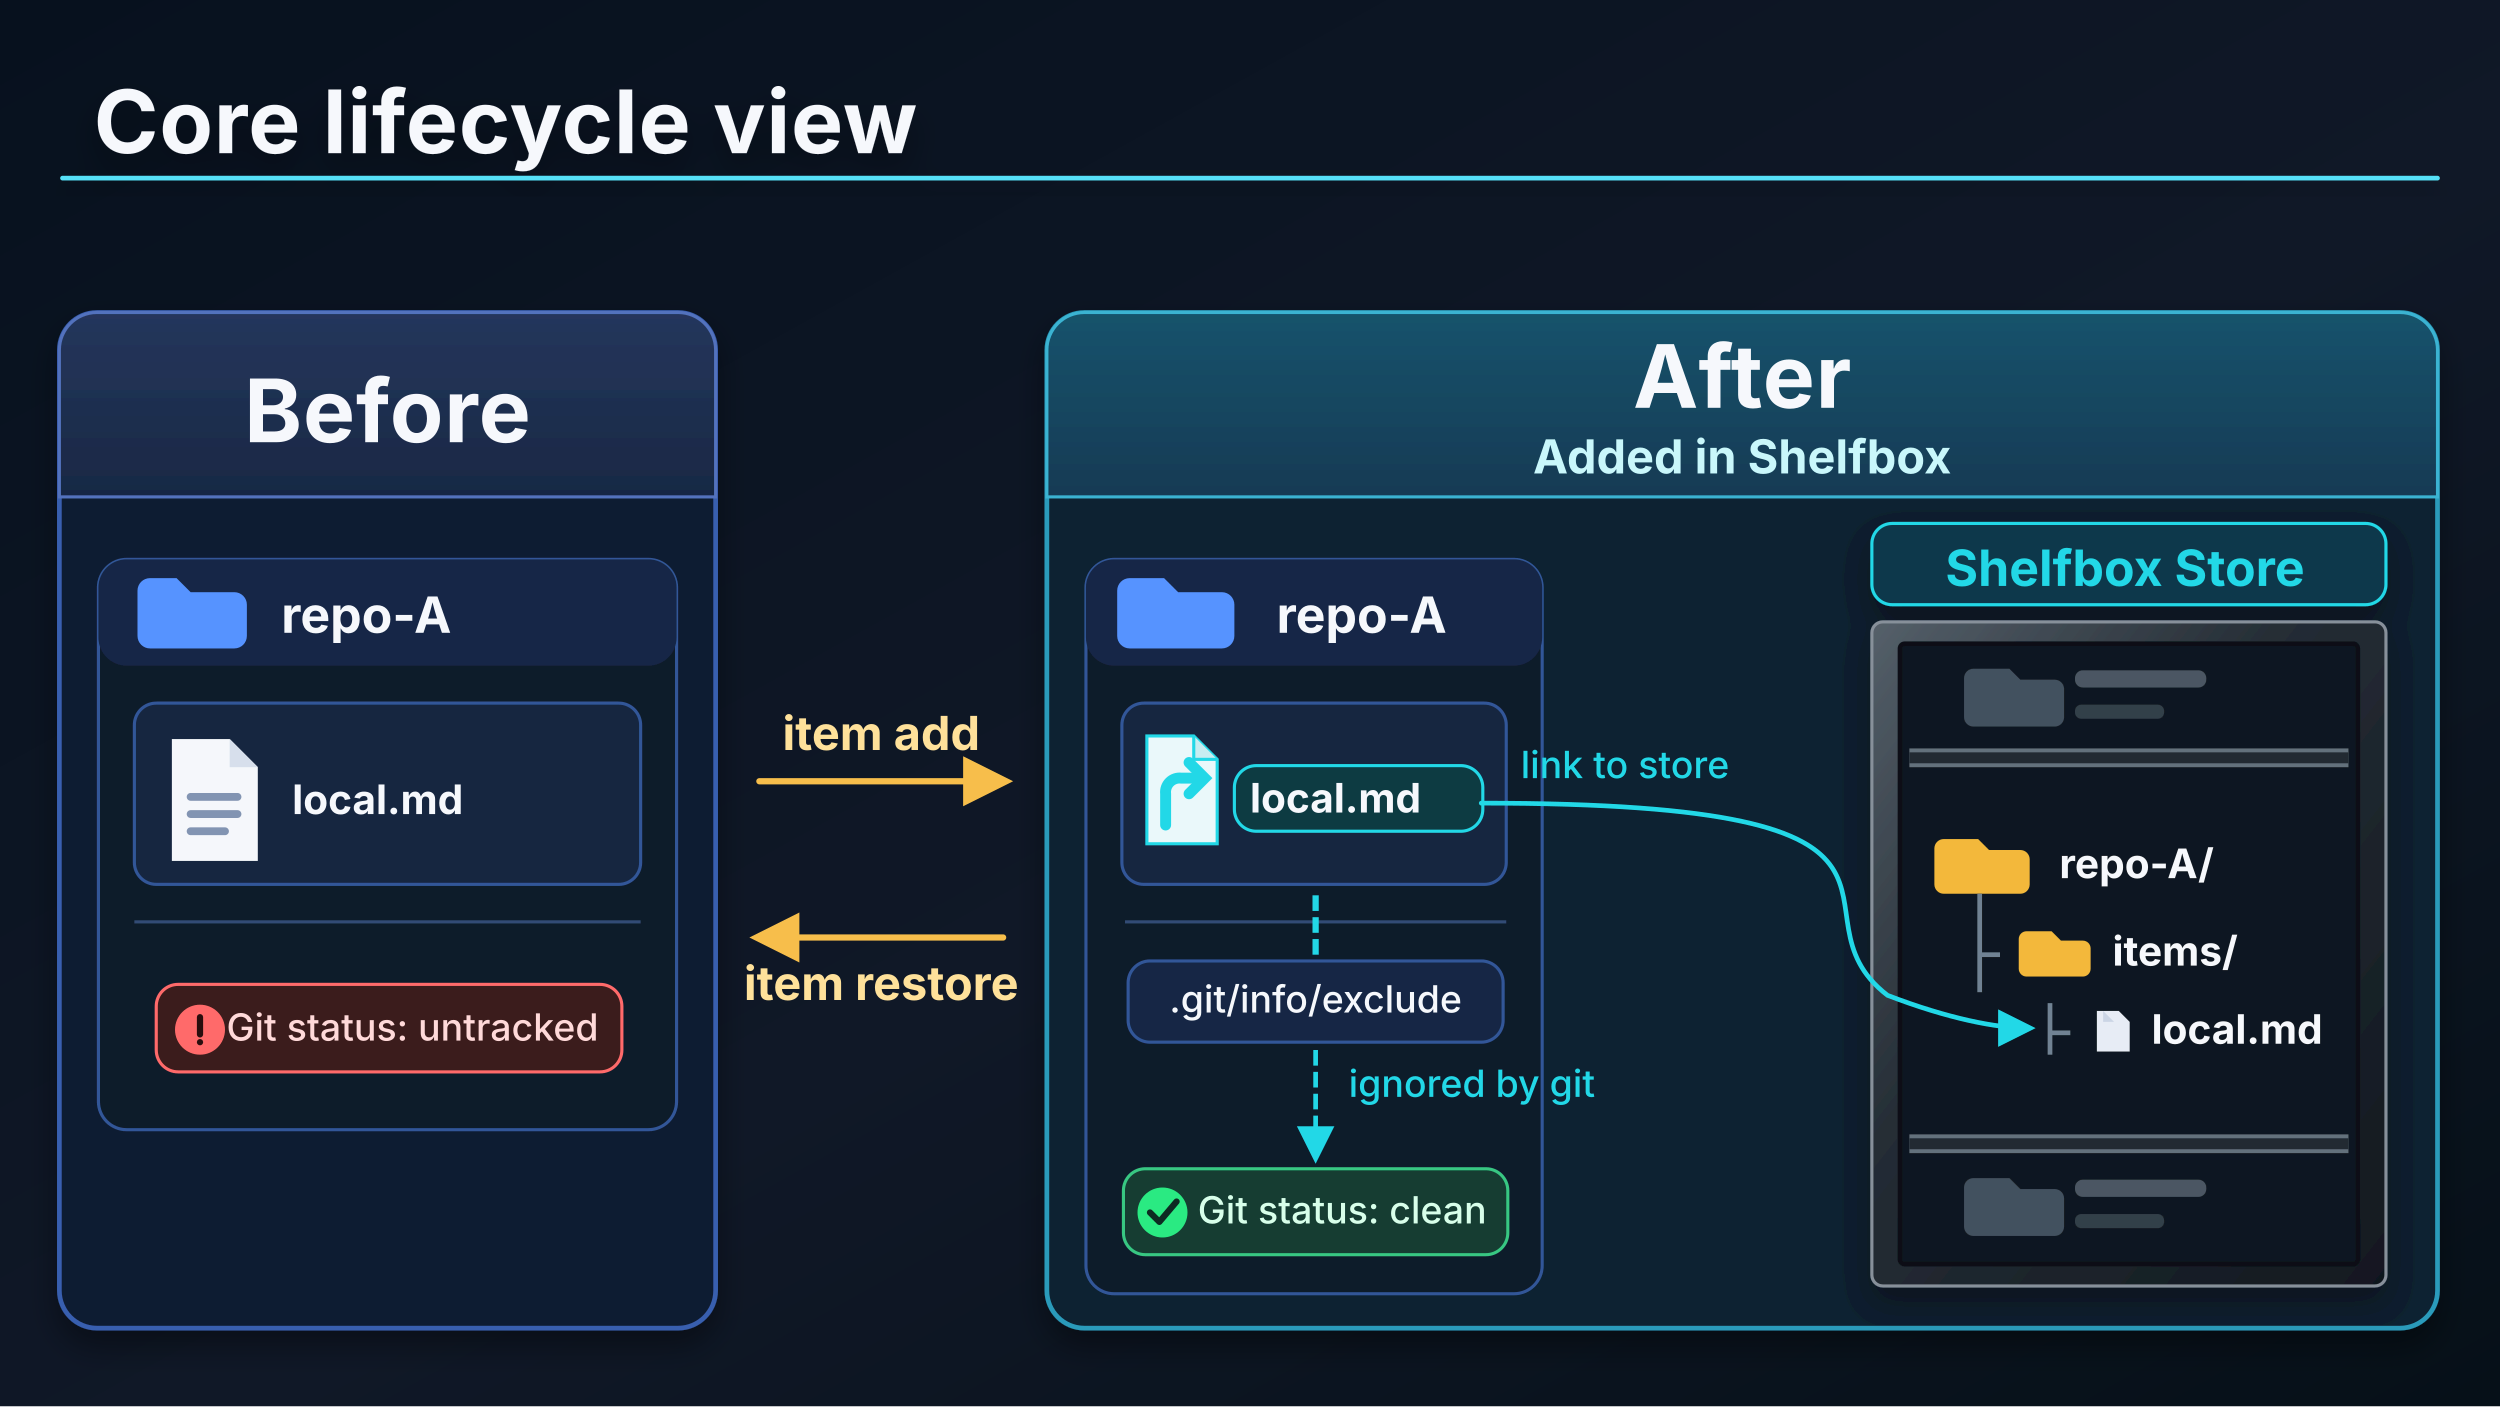
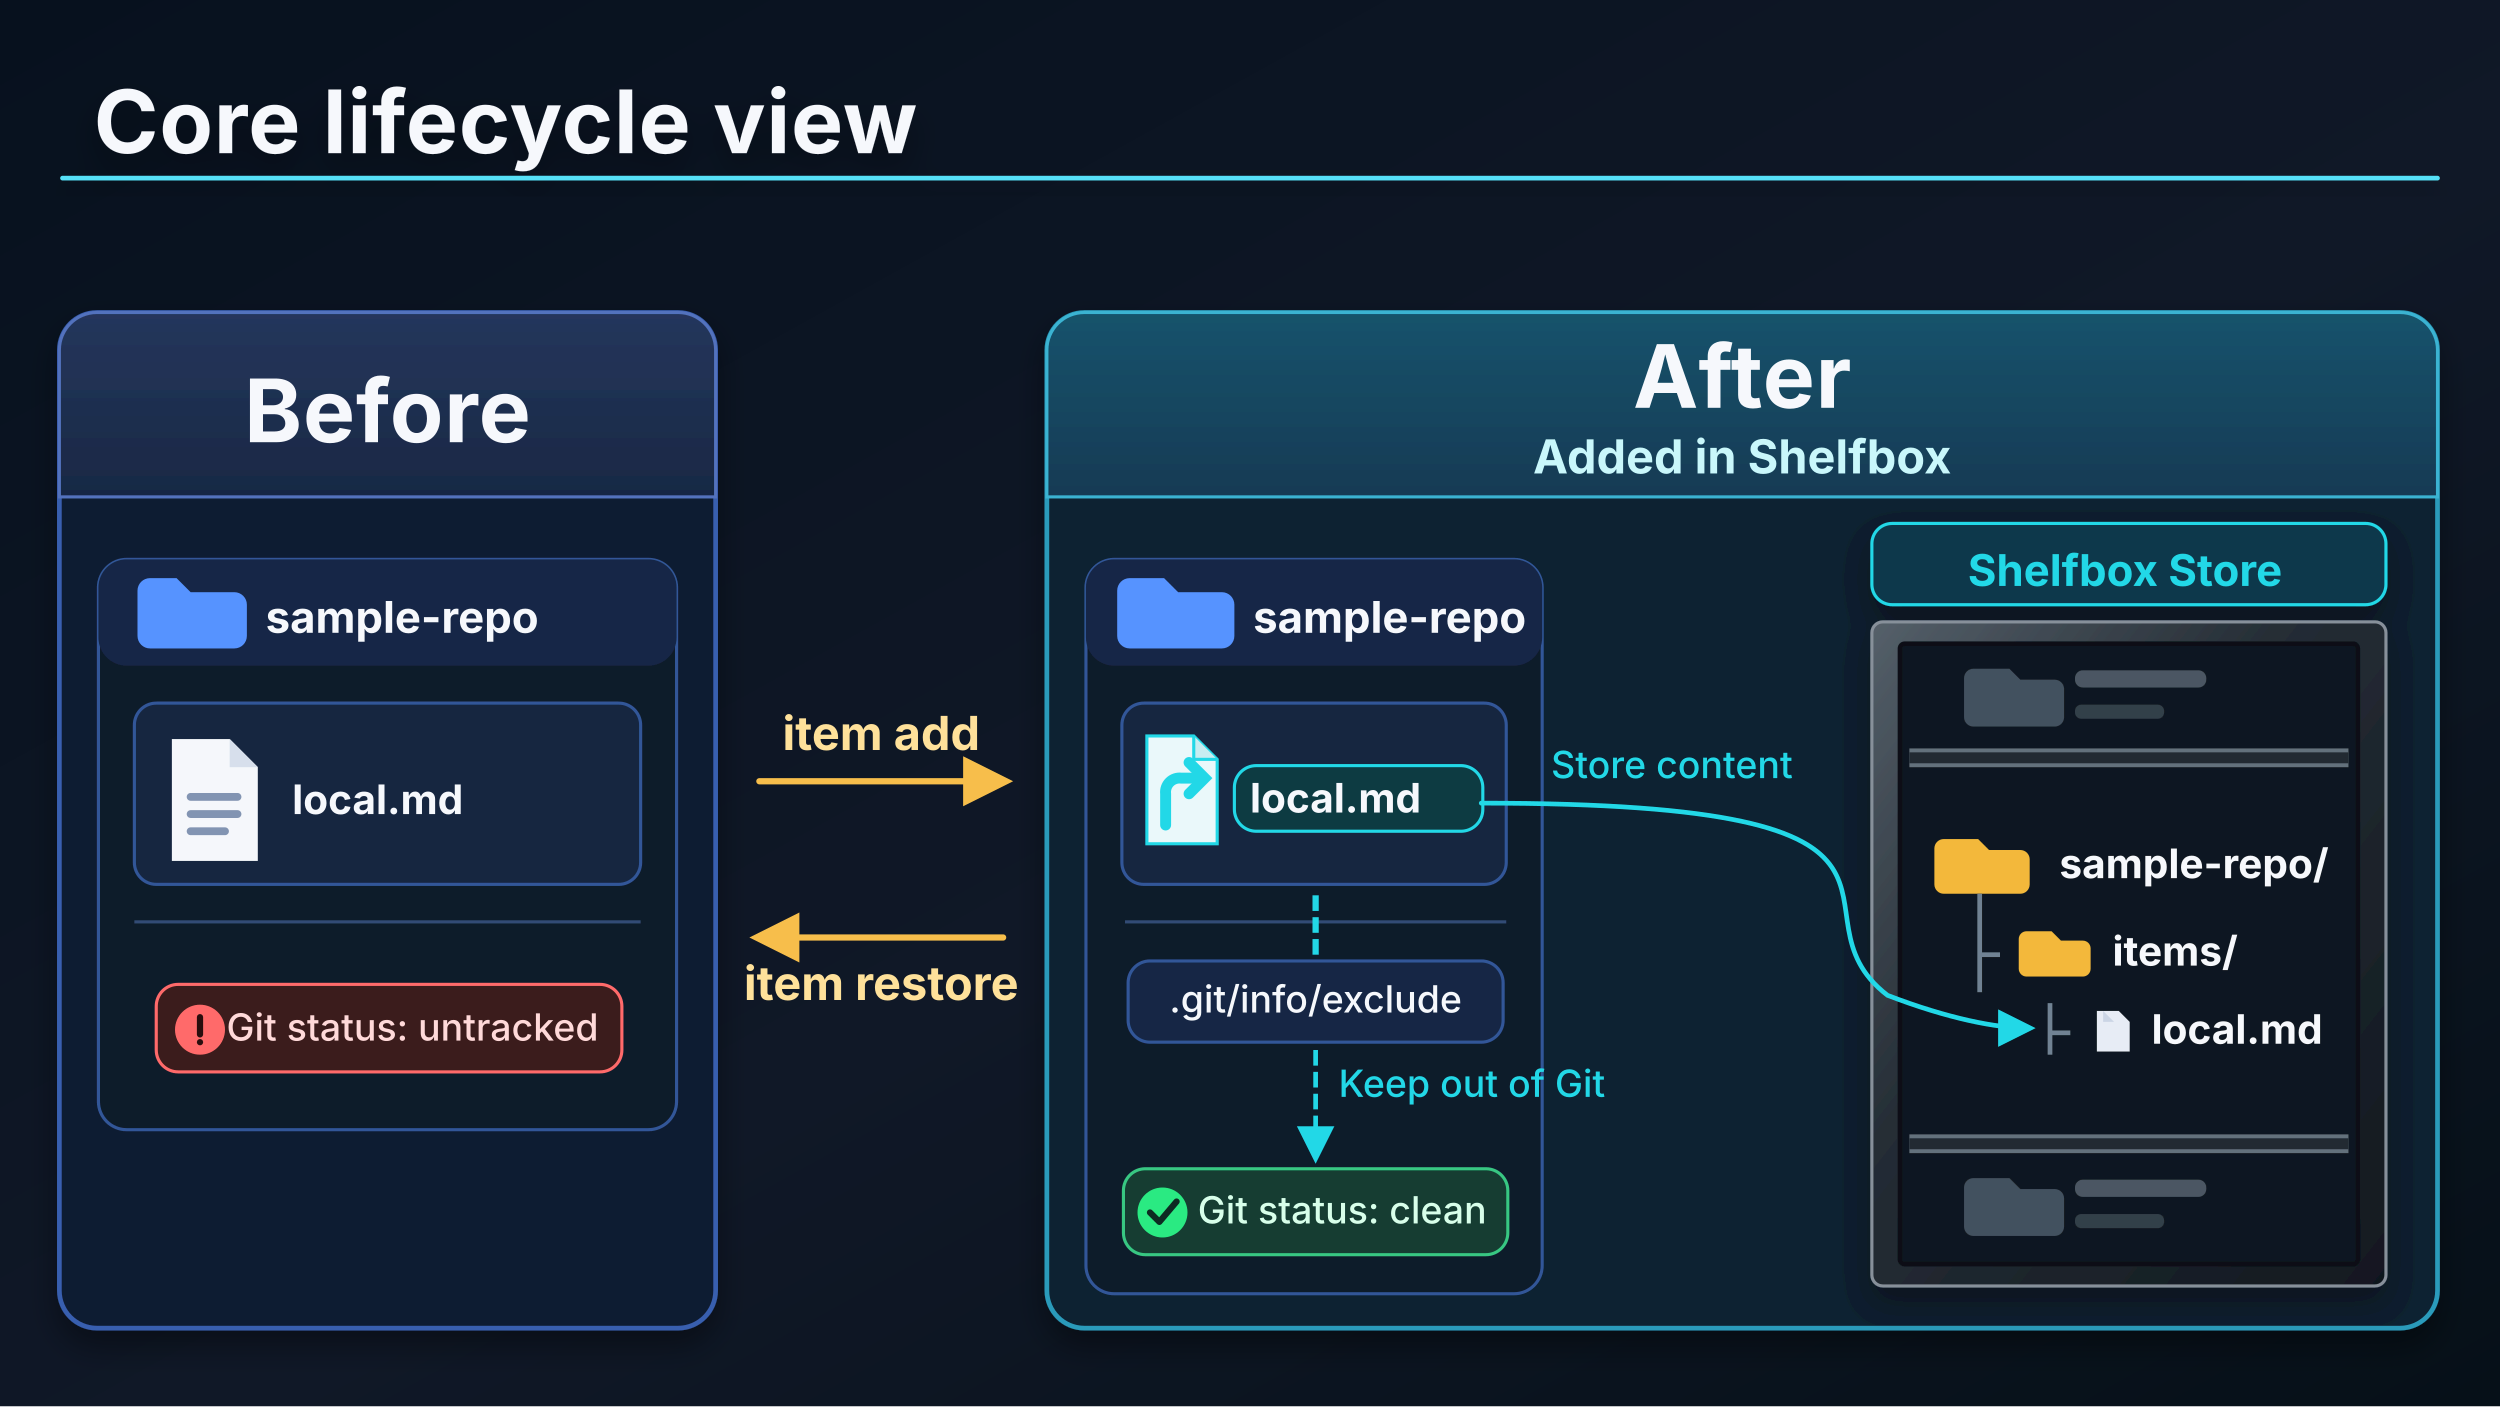
<svg xmlns="http://www.w3.org/2000/svg" viewBox="0 0 1600 900" role="img" aria-labelledby="title description">
  <defs>
    <style>
      .color-textmain { fill: #f6f8fc; }
      .color-textsub { fill: #c9f7fb; }
      .color-textaction { fill: #ffe19a; }
      .color-textshelfbox { fill: #23d8e7; }
      .color-strokeshelfbox { stroke: #23d8e7; }

      .text-header { font: 700 56px Inter, ui-sans-serif, system-ui, sans-serif; letter-spacing: 0.01em; }
      .text-container { font: 700 56px Inter, ui-sans-serif, system-ui, sans-serif; letter-spacing: 0.01em; }
-       .text-repo { font: 700 32px Inter, ui-sans-serif, system-ui, sans-serif; }
+       .text-repo { font: 700 28px Inter, ui-sans-serif, system-ui, sans-serif; }
      .text-file { font: 700 26px Inter, ui-monospace, SFMono-Regular, Menlo, Consolas, monospace; }
      .text-descript { font: 500 24px Inter, ui-sans-serif, system-ui, sans-serif; }
      .text-action { font: 700 30px Inter, ui-sans-serif, system-ui, sans-serif; }
    </style>
    <linearGradient id="background" x1="0" y1="0" x2="1" y2="1">
      <stop offset="0" stop-color="#07111e" />
      <stop offset="0.55" stop-color="#101827" />
      <stop offset="1" stop-color="#061018" />
    </linearGradient>
    <linearGradient id="before-heading" x1="0" y1="0" x2="0" y2="1">
      <stop stop-color="#25365c" />
      <stop offset="1" stop-color="#182844" />
    </linearGradient>
    <linearGradient id="after-heading" x1="0" y1="0" x2="0" y2="1">
      <stop stop-color="#15536c" />
      <stop offset="1" stop-color="#123a54" />
    </linearGradient>
    <linearGradient id="shelf" x1="0" y1="0" x2="1" y2="1">
      <stop stop-color="#55606a" />
      <stop offset="0.4" stop-color="#252d35" />
      <stop offset="1" stop-color="#11181f" />
    </linearGradient>
    <filter id="glow" x="-30%" y="-30%" width="160%" height="160%">
      <feGaussianBlur stdDeviation="7" result="blur" />
      <feMerge>
        <feMergeNode in="blur" />
        <feMergeNode in="SourceGraphic" />
      </feMerge>
    </filter>
    <filter id="shadow" x="-20%" y="-20%" width="140%" height="140%">
      <feDropShadow dx="0" dy="10" stdDeviation="10" flood-color="#000" flood-opacity="0.38" />
    </filter>
    <marker id="arrow-amber" viewBox="0 0 10 10" refX="8" refY="5" markerWidth="8" markerHeight="8" orient="auto-start-reverse">
      <path d="M 0 0 L 10 5 L 0 10 z" fill="#f7be4b" />
    </marker>
    <marker id="arrow-cyan" viewBox="0 0 10 10" refX="8" refY="5" markerWidth="8" markerHeight="8" orient="auto">
      <path d="M 0 0 L 10 5 L 0 10 z" class="color-textshelfbox" />
    </marker>
  </defs>
  <rect width="1600" height="900" fill="url(#background)" />
  <g id="title-block" transform="translate(0 40)" filter="url(#shadow)">
    <path d="M40 74H1560" stroke="#56e0f7" stroke-width="3" stroke-linecap="round" />
    <text x="60" y="58" class="text-header color-textmain">Core lifecycle view</text>
  </g>
  <g id="before-panel" transform="translate(0 100)" filter="url(#shadow)">
    <rect x="38" y="100" width="420" height="650" rx="24" fill="#101c32" stroke="#395eaf" stroke-width="3" />
    <path d="M62 100H434a24 24 0 0 1 24 24v94H38v-94a24 24 0 0 1 24-24Z" fill="url(#before-heading)" stroke="#5272bd" stroke-width="2" />
    <text x="248" y="183" text-anchor="middle" class="text-container color-textmain">Before</text>
    <g id="before-repository">
      <rect x="63" y="258" width="370" height="365" rx="18" fill="#101a2c" stroke="#315798" stroke-width="2" />
      <rect x="63" y="258" width="370" height="68" rx="18" fill="#162746" />
      <path d="M91 270h22l9 9h28a8 8 0 0 1 8 8v20a8 8 0 0 1-8 8H96a8 8 0 0 1-8-8v-29a8 8 0 0 1 8-8Z" fill="#5793ff" />
-       <text x="180" y="305" class="text-repo color-textmain">repo-A</text>
+       <text x="170" y="305" class="text-repo color-textmain">sample-repo</text>
      <rect x="86" y="350" width="324" height="116" rx="14" fill="#162641" stroke="#315798" stroke-width="2" />
      <g id="before-file-icon" transform="translate(110 373)">
        <path d="M0 0h37l18 18v60H0Z" fill="#f5f7fb" />
        <path d="M37 0v18h18" fill="#d7dfec" />
        <path d="M12 37h30M12 48h30M12 59h22" stroke="#8294b2" stroke-width="5" stroke-linecap="round" />
      </g>
      <text x="187" y="421" class="text-file color-textmain">local.md</text>
      <path d="M86 490h324" stroke="#334c75" stroke-width="2" />
      <g id="before-git-status">
        <rect x="100" y="530" width="298" height="56" rx="14" fill="#3a1b1b" stroke="#ff6b6b" stroke-width="2" />
        <circle cx="128" cy="559" r="16" fill="#ff6b6b" />
        <path d="M128 551v11M128 567h0.01" fill="none" stroke="#2a1111" stroke-width="4" stroke-linecap="round" />
        <text x="264" y="566" text-anchor="middle" class="text-descript" fill="#ffd9d9">Git status: untracked</text>
      </g>
    </g>
  </g>
  <g id="transition" transform="translate(0 100)">
    <text x="564" y="380" text-anchor="middle" class="text-action color-textaction">item add</text>
    <path d="M486 400H642" stroke="#f7be4b" stroke-width="4" stroke-linecap="round" marker-end="url(#arrow-amber)" />
    <path d="M642 500H486" stroke="#f7be4b" stroke-width="4" stroke-linecap="round" marker-end="url(#arrow-amber)" />
    <text x="564" y="540" text-anchor="middle" class="text-action color-textaction">item restore</text>
  </g>
  <g id="after-panel" transform="translate(0 100)" filter="url(#shadow)">
    <rect x="670" y="100" width="890" height="650" rx="24" fill="#0d2030" stroke="#2b9bbb" stroke-width="3" />
    <path d="M694 100h842a24 24 0 0 1 24 24v94H670v-94a24 24 0 0 1 24-24Z" fill="url(#after-heading)" stroke="#3bb3d2" stroke-width="2" />
    <text x="1115" y="161" text-anchor="middle" class="text-container color-textmain">After</text>
    <text x="1115" y="203" text-anchor="middle" class="text-action color-textsub">Added in Shelfbox</text>
    <g id="after-repository" transform="translate(-210 0)">
      <rect x="905" y="258" width="292" height="470" rx="18" fill="#101a2c" stroke="#315798" stroke-width="2" />
      <rect x="905" y="258" width="292" height="68" rx="18" fill="#162746" />
      <path d="M933 270h22l9 9h28a8 8 0 0 1 8 8v20a8 8 0 0 1-8 8h-59a8 8 0 0 1-8-8v-29a8 8 0 0 1 8-8Z" fill="#5793ff" />
-       <text x="1027" y="305" class="text-repo color-textmain">repo-A</text>
+       <text x="1012" y="305" class="text-repo color-textmain">sample-repo</text>
      <rect x="928" y="350" width="246" height="116" rx="14" fill="#162641" stroke="#315798" stroke-width="2" />
      <g id="after-file-icon" transform="translate(944 371)">
        <path d="M0 0h30l15 15v54H0Z" fill="#eaf8fa" class="color-strokeshelfbox" stroke-width="2" />
        <path d="M30 0v15h15" fill="#c8edf1" class="color-strokeshelfbox" stroke-width="2" stroke-linejoin="round" />
        <path d="M12 57v-20 a9 9 0 0 1 10 -10h7" fill="none" class="color-strokeshelfbox" stroke-width="7" stroke-linecap="round" />
        <path d="M27 17 l10,10 l-10,10" fill="none" class="color-strokeshelfbox" stroke-width="7" stroke-linecap="round" />
      </g>
      <rect x="1000" y="390" width="159" height="42" rx="14" fill="#0d3a43" class="color-strokeshelfbox" stroke-width="2" />
      <text x="1010" y="420" class="text-file color-textmain">local.md</text>
      <path d="M930 490h244" stroke="#334c75" stroke-width="2" />
      <path d="M1052 473v58" class="color-strokeshelfbox" stroke-width="4" stroke-dasharray="10 4" />
      <rect x="932" y="515" width="240" height="52" rx="14" fill="#152745" stroke="#315798" stroke-width="2" />
      <text x="1052" y="548" text-anchor="middle" class="text-descript color-textmain">.git/info/exclude</text>
      <path d="M1052 572v68" class="color-strokeshelfbox" stroke-width="3" stroke-dasharray="10 4" marker-end="url(#arrow-cyan)" />
-       <text x="1152" y="602" text-anchor="middle" class="color-textshelfbox text-descript">ignored by git</text>
+       <text x="1152" y="602" text-anchor="middle" class="color-textshelfbox text-descript">Keep out of Git</text>
      <rect x="929" y="648" width="246" height="55" rx="14" fill="#123c31" stroke="#37c782" stroke-width="2" />
      <circle cx="954" cy="676" r="16" fill="#2cea82" />
      <path d="m946 676 6 6 11-13" fill="none" stroke="#0e2a22" stroke-width="4" stroke-linecap="round" stroke-linejoin="round" />
      <text x="1069" y="683" text-anchor="middle" class="text-descript" fill="#d8ffea">Git status: clean</text>
    </g>
    <g id="shelfbox-store" filter="url(#shadow)">
      <g id="shelfbox-store-label">
        <rect x="1198" y="235" width="329" height="52" rx="13" fill="#10394b" class="color-strokeshelfbox" stroke-width="2" />
        <text x="1360" y="275" text-anchor="middle" class="text-repo color-textshelfbox">Shelfbox Store</text>
      </g>
      <rect x="1198" y="298" width="329" height="425" rx="7" fill="url(#shelf)" stroke="#87909a" stroke-width="2" />
      <rect x="1216" y="312" width="293" height="397" rx="3" fill="#111920" stroke="#091017" stroke-width="3" />
      <path d="M1222 385h281M1222 632h281" stroke="#64717c" stroke-width="12" />
      <path d="M1222 385h281M1222 632h281" stroke="#202a33" stroke-width="7" />
      <g id="other-store-items" opacity="0.52" transform="translate(-40 0)">
        <path d="M1303 328h23l7 7h22a6 6 0 0 1 6 6v18a6 6 0 0 1-6 6h-52a6 6 0 0 1-6-6v-25a6 6 0 0 1 6-6Z" fill="#71849a" />
        <rect x="1368" y="329" width="84" height="11" rx="5" fill="#8090a1" />
        <rect x="1368" y="351" width="57" height="9" rx="4" fill="#506170" />
        <path d="M1303 654h23l7 7h22a6 6 0 0 1 6 6v18a6 6 0 0 1-6 6h-52a6 6 0 0 1-6-6v-25a6 6 0 0 1 6-6Z" fill="#71849a" />
        <rect x="1368" y="655" width="84" height="11" rx="5" fill="#8090a1" />
        <rect x="1368" y="677" width="57" height="9" rx="4" fill="#506170" />
      </g>
      <g id="current-repository-store" transform="translate(1244 400)">
        <path d="M0 37h22l7 7h20a6 6 0 0 1 6 6v16a6 6 0 0 1-6 6h-49a6 6 0 0 1-6-6v-23a6 6 0 0 1 6-6Z" fill="#f3b83a" />
-         <text x="74" y="62" class="text-file color-textmain" fill="#f6f0df">repo-A/</text>
+         <text x="74" y="62" class="text-file color-textmain" fill="#f6f0df">sample-repo/</text>
        <path d="M23 72v63M23 111h13" fill="none" stroke="#6f8293" stroke-width="3" />
        <path d="M53 96h16l6 6h14a5 5 0 0 1 5 5v13a5 5 0 0 1-5 5h-36a5 5 0 0 1-5-5v-19a5 5 0 0 1 5-5Z" fill="#f3b83a" />
        <text x="108" y="118" class="text-file color-textmain" fill="#dce7f5">items/</text>
        <path d="M68 142v33M68 161h13" fill="none" stroke="#6f8293" stroke-width="3" />
        <path d="M98 147h14l7 7v19h-21Z" fill="#e7ecf5" />
        <path d="M102 147v7h7" fill="#cbd5e5" />
        <text x="133" y="168" class="text-file color-textmain" fill="#dce7f5">local.md</text>
      </g>
    </g>
    <g id="canonical-content-link" transform="translate(948 414)">
      <path d="M0 0C322 0 190 69 260 123C299 138 330 144 350 144" fill="none" class="color-strokeshelfbox" stroke-width="3" stroke-linecap="round" marker-end="url(#arrow-cyan)" />
-       <text x="92" y="-16" text-anchor="middle" class="color-textshelfbox text-descript">link to store</text>
+       <text x="122" y="-16" text-anchor="middle" class="color-textshelfbox text-descript">Store content</text>
    </g>
  </g>
</svg>
